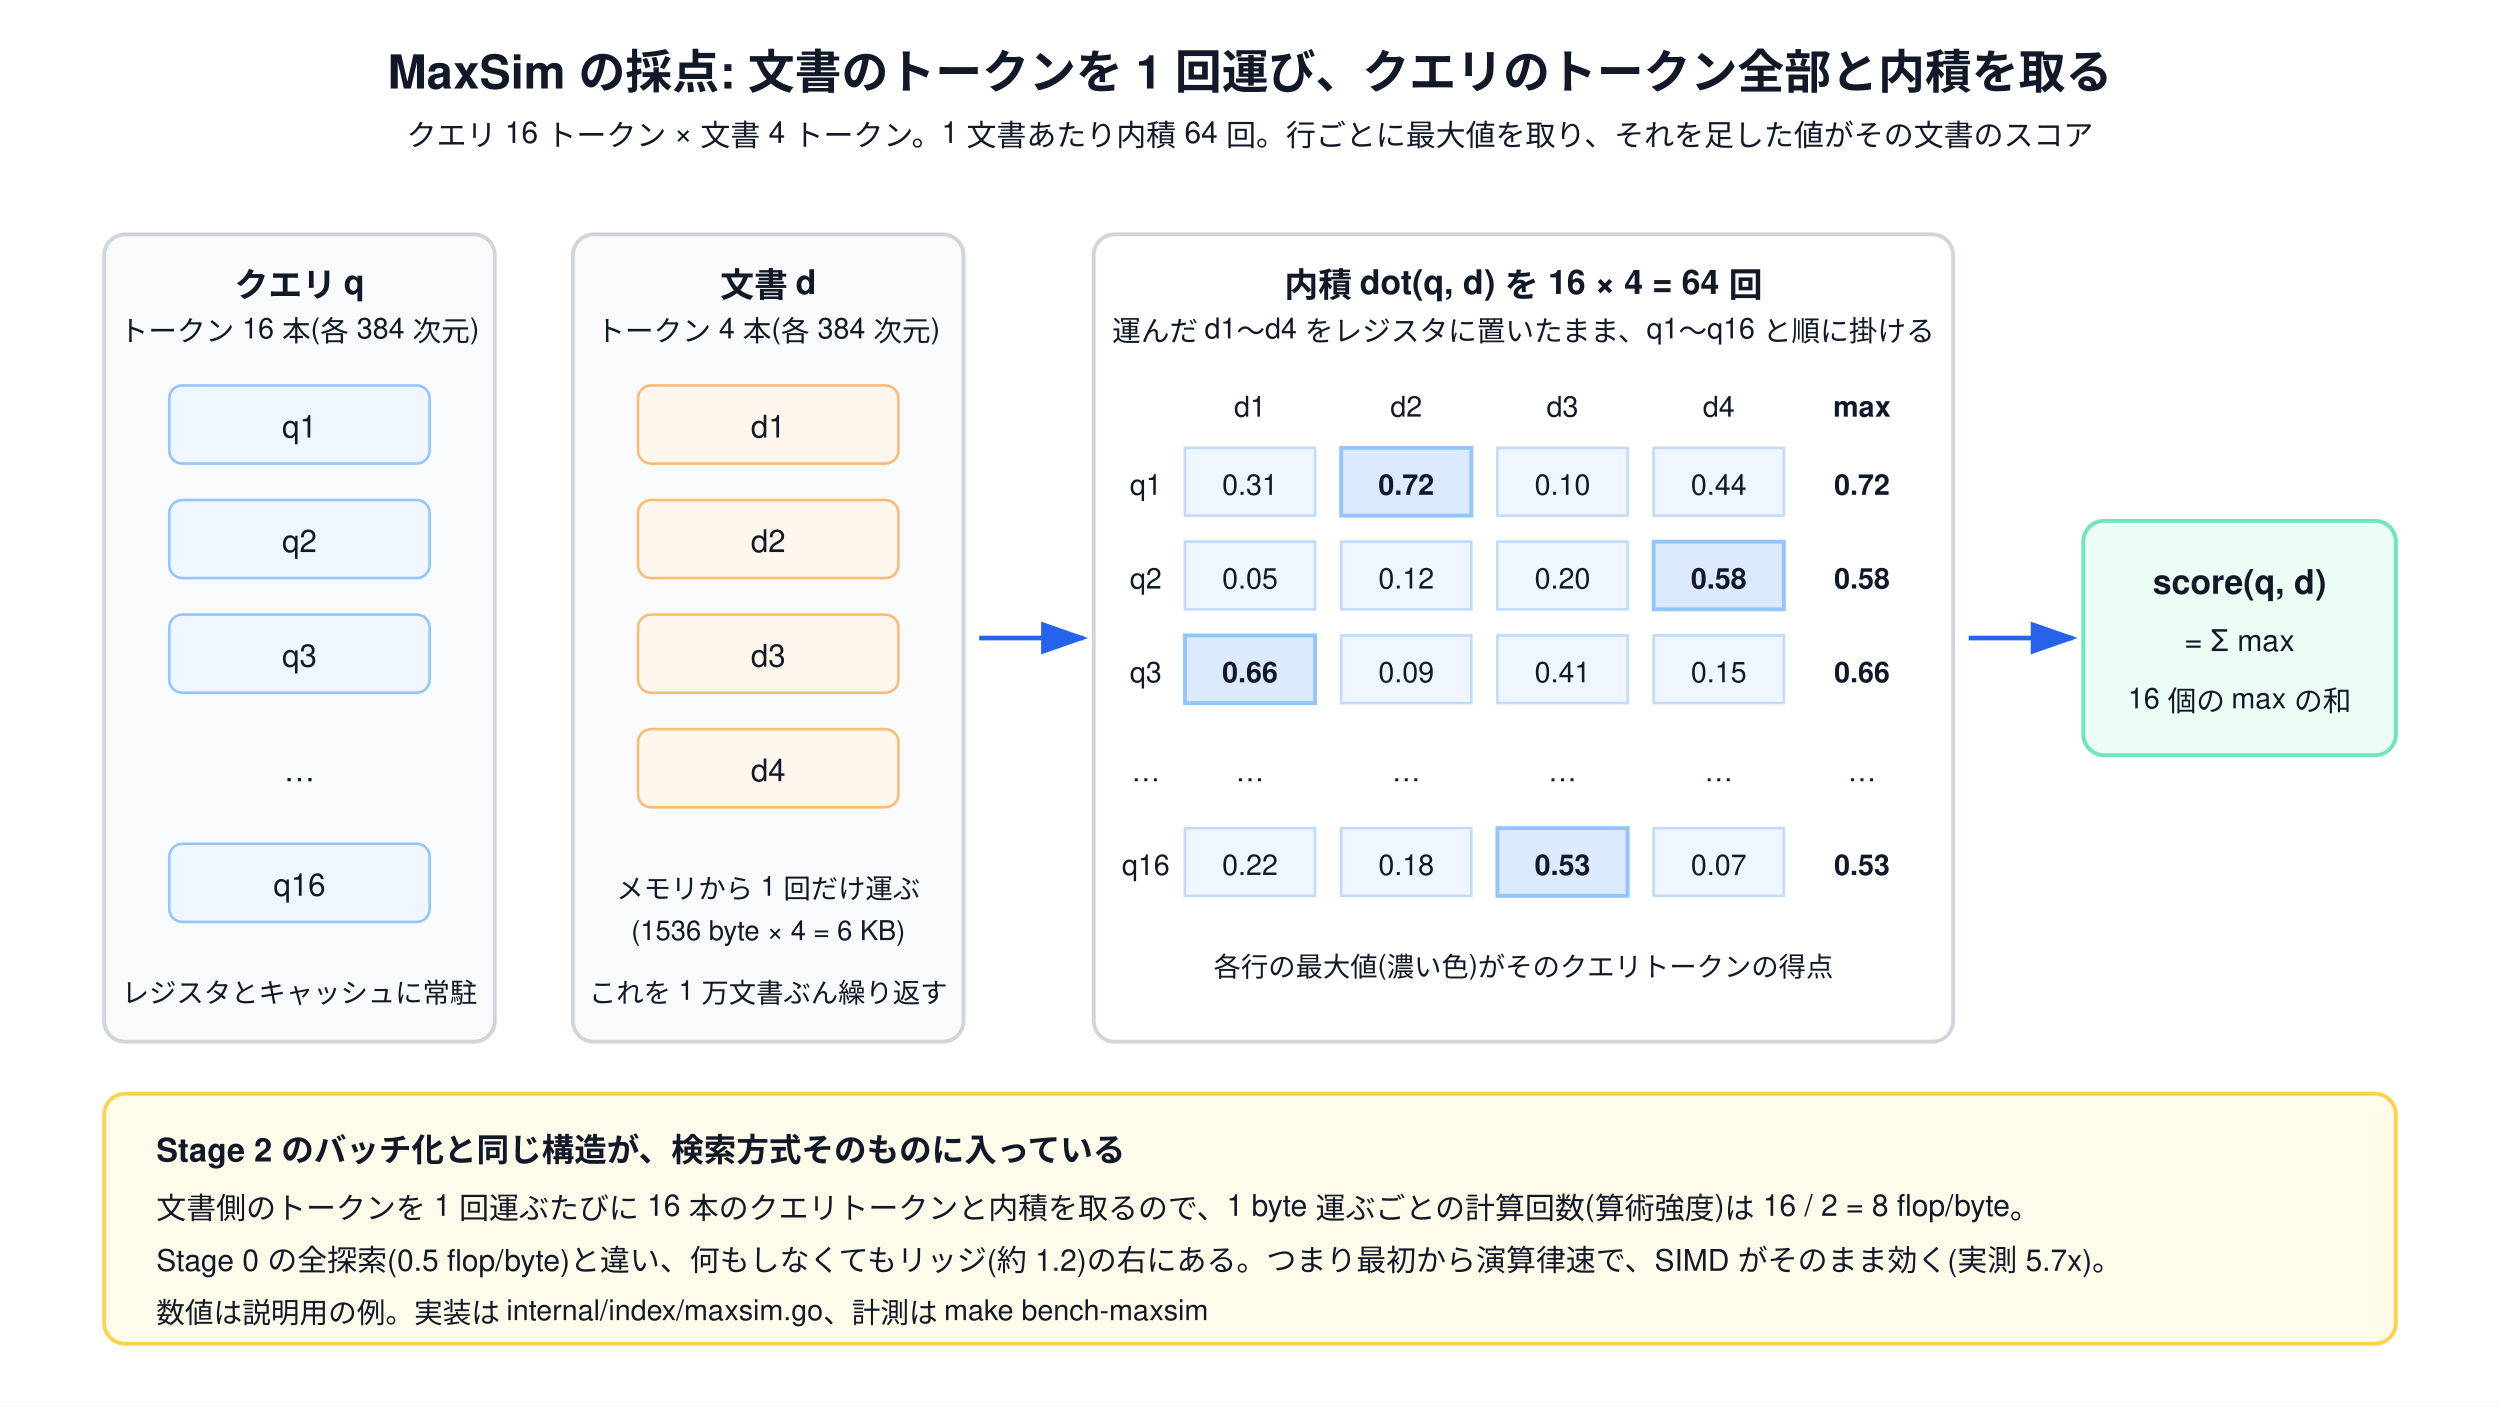
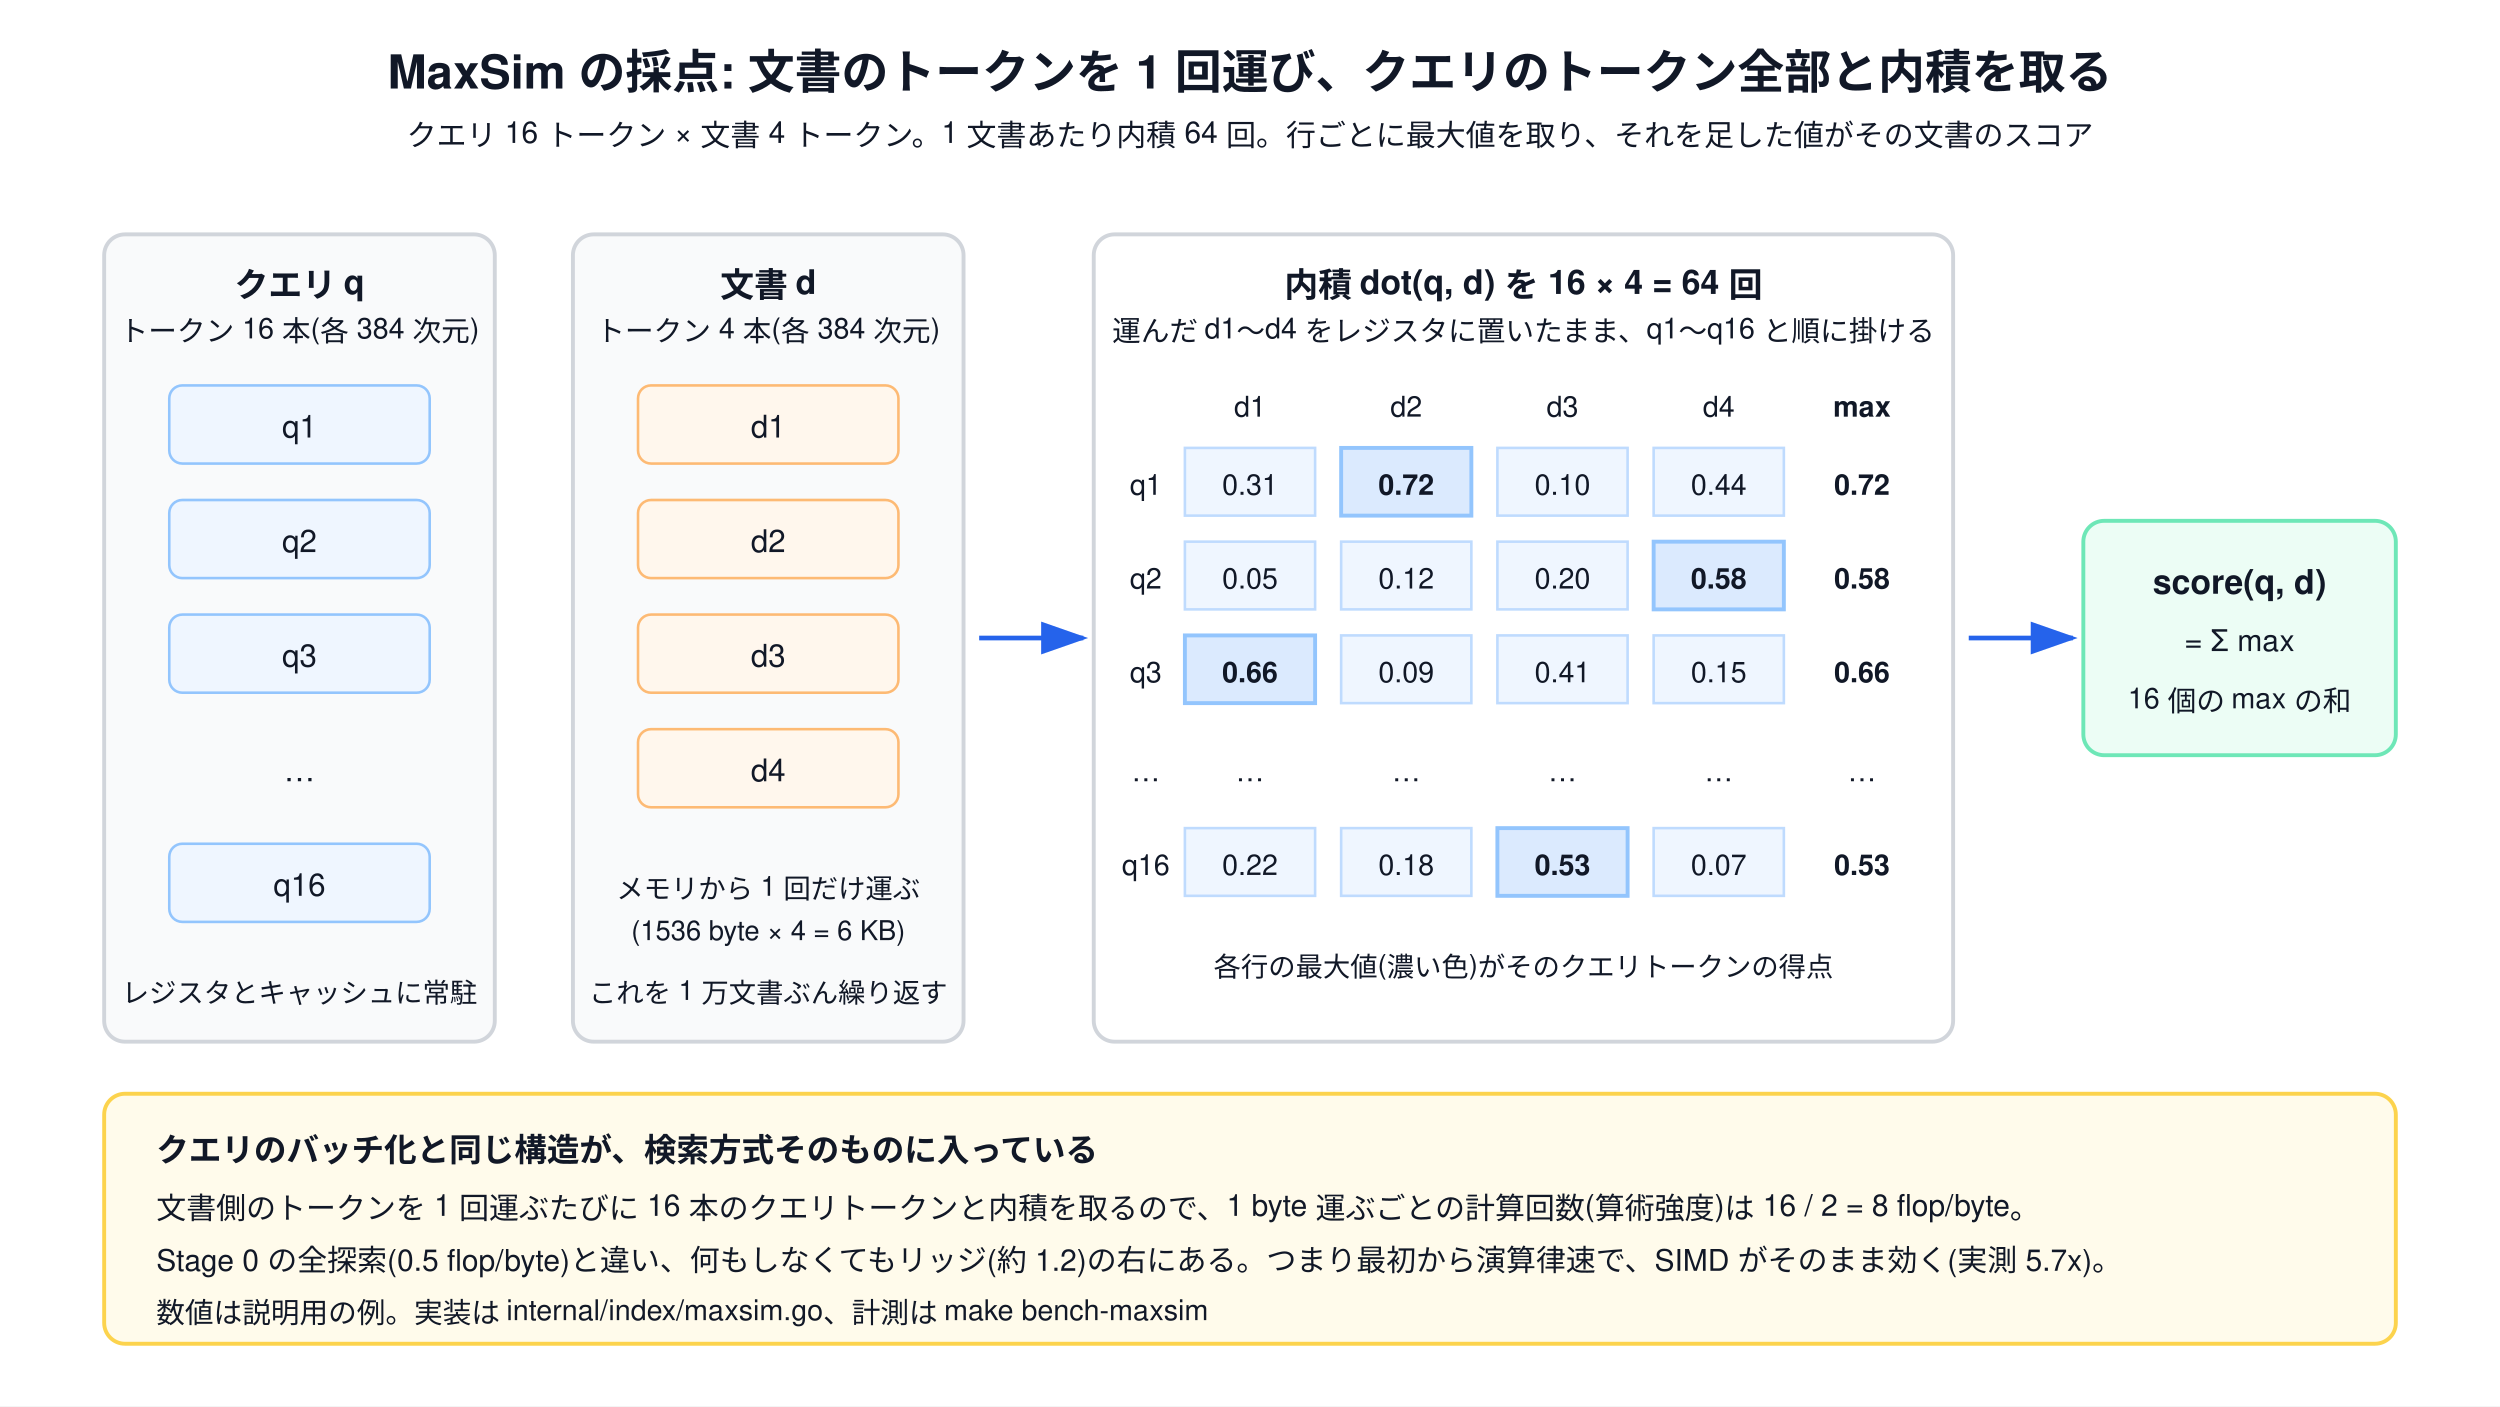
<svg xmlns="http://www.w3.org/2000/svg" viewBox="0 0 960 540">
  <defs>
    <marker id="ab" markerWidth="10" markerHeight="7" refX="9" refY="3.5" orient="auto">
      <polygon points="0 0, 10 3.5, 0 7" fill="#2563eb" />
    </marker>
  </defs>
  <style>text{font-family:'Helvetica Neue',Helvetica,Arial,'Hiragino Sans','Hiragino Kaku Gothic ProN',sans-serif;fill:#111827}</style>
  <rect width="960" height="540" fill="#ffffff" />
  <text x="480" y="34" font-size="18" font-weight="600" text-anchor="middle">MaxSim の採点: 文書のトークンを 1 回運び、クエリのトークン全部と内積を取る</text>
  <text x="480" y="56" font-size="11.5" fill="#6b7280" text-anchor="middle">クエリ 16 トークン × 文書 4 トークン。1 文書あたり内積 64 回。行ごとに最大値を取り、それを足した値がその文書のスコア</text>
  <rect x="40" y="90" width="150" height="310" rx="8" fill="#f9fafb" stroke="#d1d5db" stroke-width="1.5" />
  <text x="115" y="114" font-size="13" font-weight="600" text-anchor="middle">クエリ q</text>
  <text x="115" y="131" font-size="11" fill="#6b7280" text-anchor="middle">トークン 16 本(各 384 次元)</text>
  <g font-size="12" text-anchor="middle">
    <rect x="65" y="148" width="100" height="30" rx="5" fill="#eff6ff" stroke="#93c5fd" />
    <text x="115" y="168">q1</text>
    <rect x="65" y="192" width="100" height="30" rx="5" fill="#eff6ff" stroke="#93c5fd" />
    <text x="115" y="212">q2</text>
    <rect x="65" y="236" width="100" height="30" rx="5" fill="#eff6ff" stroke="#93c5fd" />
    <text x="115" y="256">q3</text>
    <text x="115" y="300" fill="#6b7280">…</text>
    <rect x="65" y="324" width="100" height="30" rx="5" fill="#eff6ff" stroke="#93c5fd" />
    <text x="115" y="344">q16</text>
  </g>
  <text x="115" y="385" font-size="10.5" fill="#6b7280" text-anchor="middle">レジスタとキャッシュに常駐</text>
  <rect x="220" y="90" width="150" height="310" rx="8" fill="#f9fafb" stroke="#d1d5db" stroke-width="1.5" />
  <text x="295" y="114" font-size="13" font-weight="600" text-anchor="middle">文書 d</text>
  <text x="295" y="131" font-size="11" fill="#6b7280" text-anchor="middle">トークン 4 本(各 384 次元)</text>
  <g font-size="12" text-anchor="middle">
    <rect x="245" y="148" width="100" height="30" rx="5" fill="#fff7ed" stroke="#fdba74" />
    <text x="295" y="168">d1</text>
    <rect x="245" y="192" width="100" height="30" rx="5" fill="#fff7ed" stroke="#fdba74" />
    <text x="295" y="212">d2</text>
    <rect x="245" y="236" width="100" height="30" rx="5" fill="#fff7ed" stroke="#fdba74" />
    <text x="295" y="256">d3</text>
    <rect x="245" y="280" width="100" height="30" rx="5" fill="#fff7ed" stroke="#fdba74" />
    <text x="295" y="300">d4</text>
  </g>
  <text x="295" y="345" font-size="10.5" fill="#6b7280" text-anchor="middle">メモリから 1 回だけ運ぶ</text>
  <text x="295" y="361" font-size="10.5" fill="#6b7280" text-anchor="middle">(1536 byte × 4 = 6 KB)</text>
  <text x="295" y="385" font-size="10.5" fill="#6b7280" text-anchor="middle">これを 1 万文書ぶん繰り返す</text>
  <line x1="376" y1="245" x2="416" y2="245" stroke="#2563eb" stroke-width="1.8" marker-end="url(#ab)" />
  <rect x="420" y="90" width="330" height="310" rx="8" fill="#ffffff" stroke="#d1d5db" stroke-width="1.5" />
  <text x="585" y="114" font-size="13" font-weight="600" text-anchor="middle">内積 dot(q, d) を 16 × 4 = 64 回</text>
  <text x="585" y="131" font-size="11" fill="#6b7280" text-anchor="middle">運んだ d1〜d4 をレジスタに置いたまま、q1〜q16 と順に掛ける</text>
  <g font-size="11" text-anchor="middle" fill="#374151">
    <text x="480" y="160">d1</text>
    <text x="540" y="160">d2</text>
    <text x="600" y="160">d3</text>
    <text x="660" y="160">d4</text>
    <text x="715" y="160" font-weight="600">max</text>
  </g>
  <g font-size="11" text-anchor="middle">
    <text x="440" y="190" fill="#374151">q1</text>
    <rect x="455" y="172" width="50" height="26" fill="#eff6ff" stroke="#bfdbfe" />
    <text x="480" y="190">0.31</text>
    <rect x="515" y="172" width="50" height="26" fill="#dbeafe" stroke="#93c5fd" stroke-width="1.5" />
    <text x="540" y="190" font-weight="600">0.72</text>
    <rect x="575" y="172" width="50" height="26" fill="#eff6ff" stroke="#bfdbfe" />
    <text x="600" y="190">0.10</text>
    <rect x="635" y="172" width="50" height="26" fill="#eff6ff" stroke="#bfdbfe" />
    <text x="660" y="190">0.44</text>
    <text x="715" y="190" font-weight="600">0.72</text>
    <text x="440" y="226" fill="#374151">q2</text>
    <rect x="455" y="208" width="50" height="26" fill="#eff6ff" stroke="#bfdbfe" />
    <text x="480" y="226">0.05</text>
    <rect x="515" y="208" width="50" height="26" fill="#eff6ff" stroke="#bfdbfe" />
    <text x="540" y="226">0.12</text>
    <rect x="575" y="208" width="50" height="26" fill="#eff6ff" stroke="#bfdbfe" />
    <text x="600" y="226">0.20</text>
    <rect x="635" y="208" width="50" height="26" fill="#dbeafe" stroke="#93c5fd" stroke-width="1.5" />
    <text x="660" y="226" font-weight="600">0.58</text>
    <text x="715" y="226" font-weight="600">0.58</text>
    <text x="440" y="262" fill="#374151">q3</text>
    <rect x="455" y="244" width="50" height="26" fill="#dbeafe" stroke="#93c5fd" stroke-width="1.5" />
    <text x="480" y="262" font-weight="600">0.66</text>
    <rect x="515" y="244" width="50" height="26" fill="#eff6ff" stroke="#bfdbfe" />
    <text x="540" y="262">0.09</text>
    <rect x="575" y="244" width="50" height="26" fill="#eff6ff" stroke="#bfdbfe" />
    <text x="600" y="262">0.41</text>
    <rect x="635" y="244" width="50" height="26" fill="#eff6ff" stroke="#bfdbfe" />
    <text x="660" y="262">0.15</text>
    <text x="715" y="262" font-weight="600">0.66</text>
    <text x="440" y="300" fill="#6b7280">…</text>
    <text x="480" y="300" fill="#6b7280">…</text>
    <text x="540" y="300" fill="#6b7280">…</text>
    <text x="600" y="300" fill="#6b7280">…</text>
    <text x="660" y="300" fill="#6b7280">…</text>
    <text x="715" y="300" fill="#6b7280">…</text>
    <text x="440" y="336" fill="#374151">q16</text>
    <rect x="455" y="318" width="50" height="26" fill="#eff6ff" stroke="#bfdbfe" />
    <text x="480" y="336">0.22</text>
    <rect x="515" y="318" width="50" height="26" fill="#eff6ff" stroke="#bfdbfe" />
    <text x="540" y="336">0.18</text>
    <rect x="575" y="318" width="50" height="26" fill="#dbeafe" stroke="#93c5fd" stroke-width="1.5" />
    <text x="600" y="336" font-weight="600">0.53</text>
    <rect x="635" y="318" width="50" height="26" fill="#eff6ff" stroke="#bfdbfe" />
    <text x="660" y="336">0.07</text>
    <text x="715" y="336" font-weight="600">0.53</text>
  </g>
  <text x="585" y="375" font-size="10.5" fill="#6b7280" text-anchor="middle">各行の最大値(濃い色)がそのクエリトークンの得点</text>
  <line x1="756" y1="245" x2="796" y2="245" stroke="#2563eb" stroke-width="1.8" marker-end="url(#ab)" />
  <rect x="800" y="200" width="120" height="90" rx="8" fill="#ecfdf5" stroke="#6ee7b7" stroke-width="1.5" />
  <text x="860" y="228" font-size="13" font-weight="600" text-anchor="middle">score(q, d)</text>
  <text x="860" y="250" font-size="11.5" text-anchor="middle">= Σ max</text>
  <text x="860" y="272" font-size="11" fill="#6b7280" text-anchor="middle">16 個の max の和</text>
  <rect x="40" y="420" width="880" height="96" rx="8" fill="#fffbeb" stroke="#fcd34d" stroke-width="1.5" />
-   <text x="60" y="446" font-size="12.5" font-weight="600">Stage 2 のバッチ化と同じ構造が、検索方式そのものに入っている</text>
+   <text x="60" y="446" font-size="12.5" font-weight="600">クエリのバッチ化と同じ構造が、検索方式そのものに入っている</text>
  <text x="60" y="468" font-size="11.5" fill="#374151">文書側のトークンを 1 回運ぶたびに 16 本のクエリトークンと内積を取るので、1 byte 運ぶごとの計算回数(算術強度)は 16 / 2 = 8 flop/byte。</text>
  <text x="60" y="488" font-size="11.5" fill="#374151">Stage 0 の全探索(0.5 flop/byte)と違い、何もしなくてもリッジ(約 1.2)の右にある。つまり最初から演算律速で、SIMD がそのまま効く(実測 5.7x)。</text>
  <text x="60" y="508" font-size="11" fill="#6b7280">数値は説明用の例。実装は internal/index/maxsim.go、計測は make bench-maxsim</text>
</svg>
